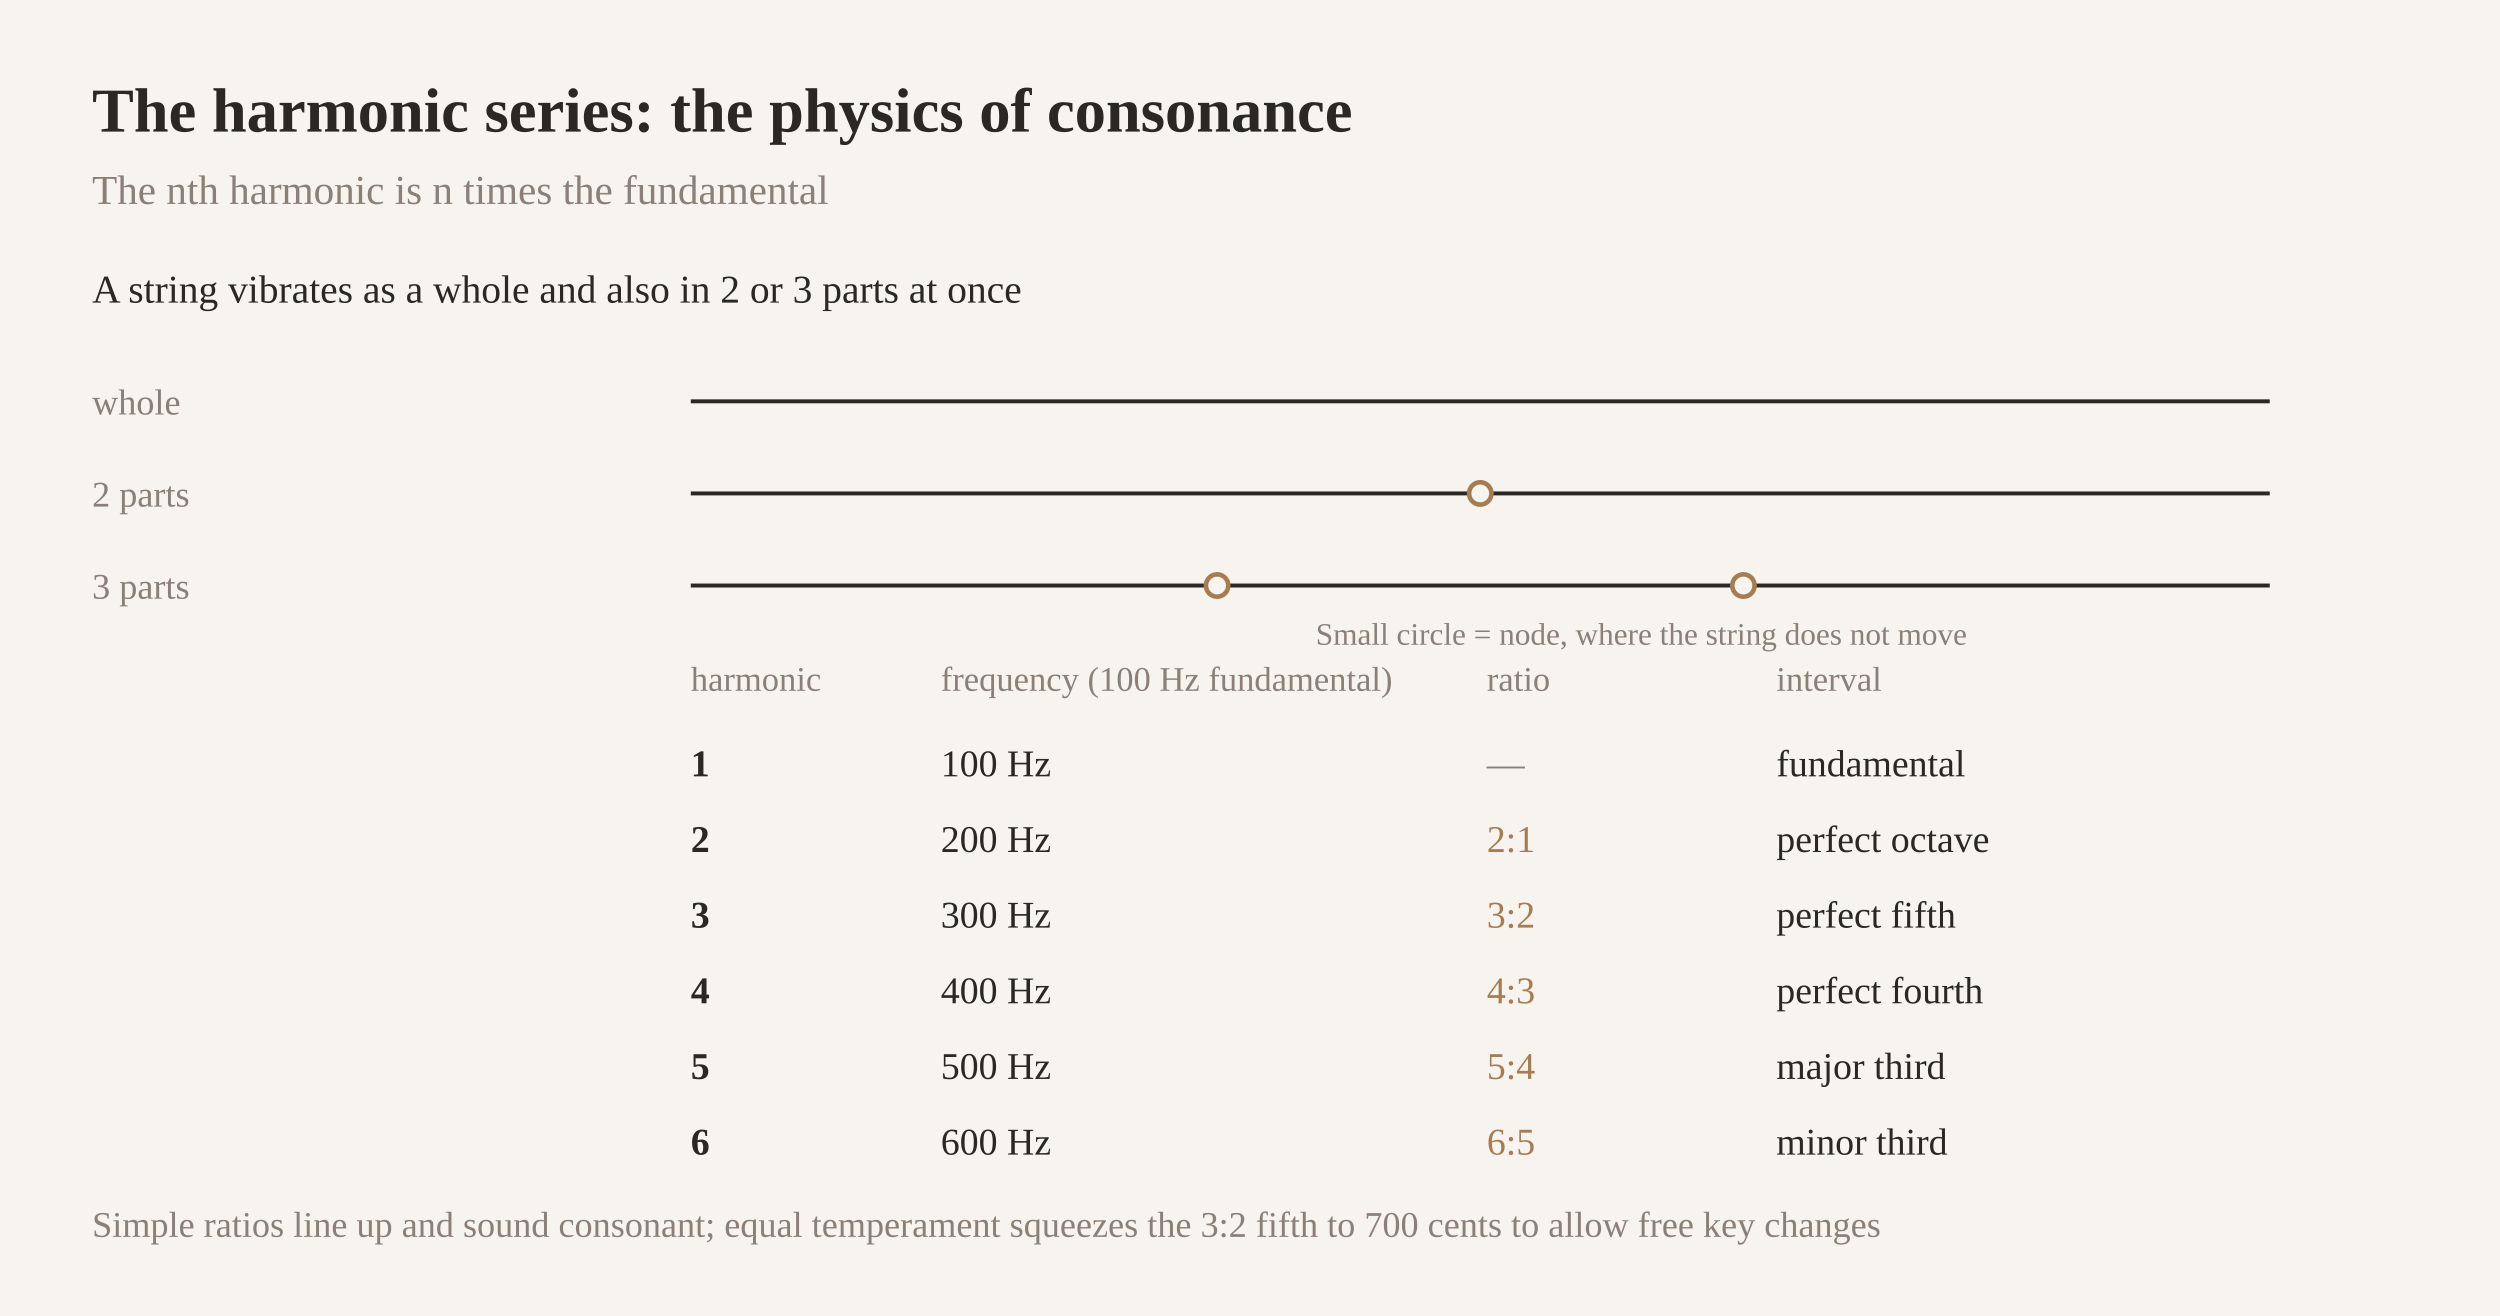
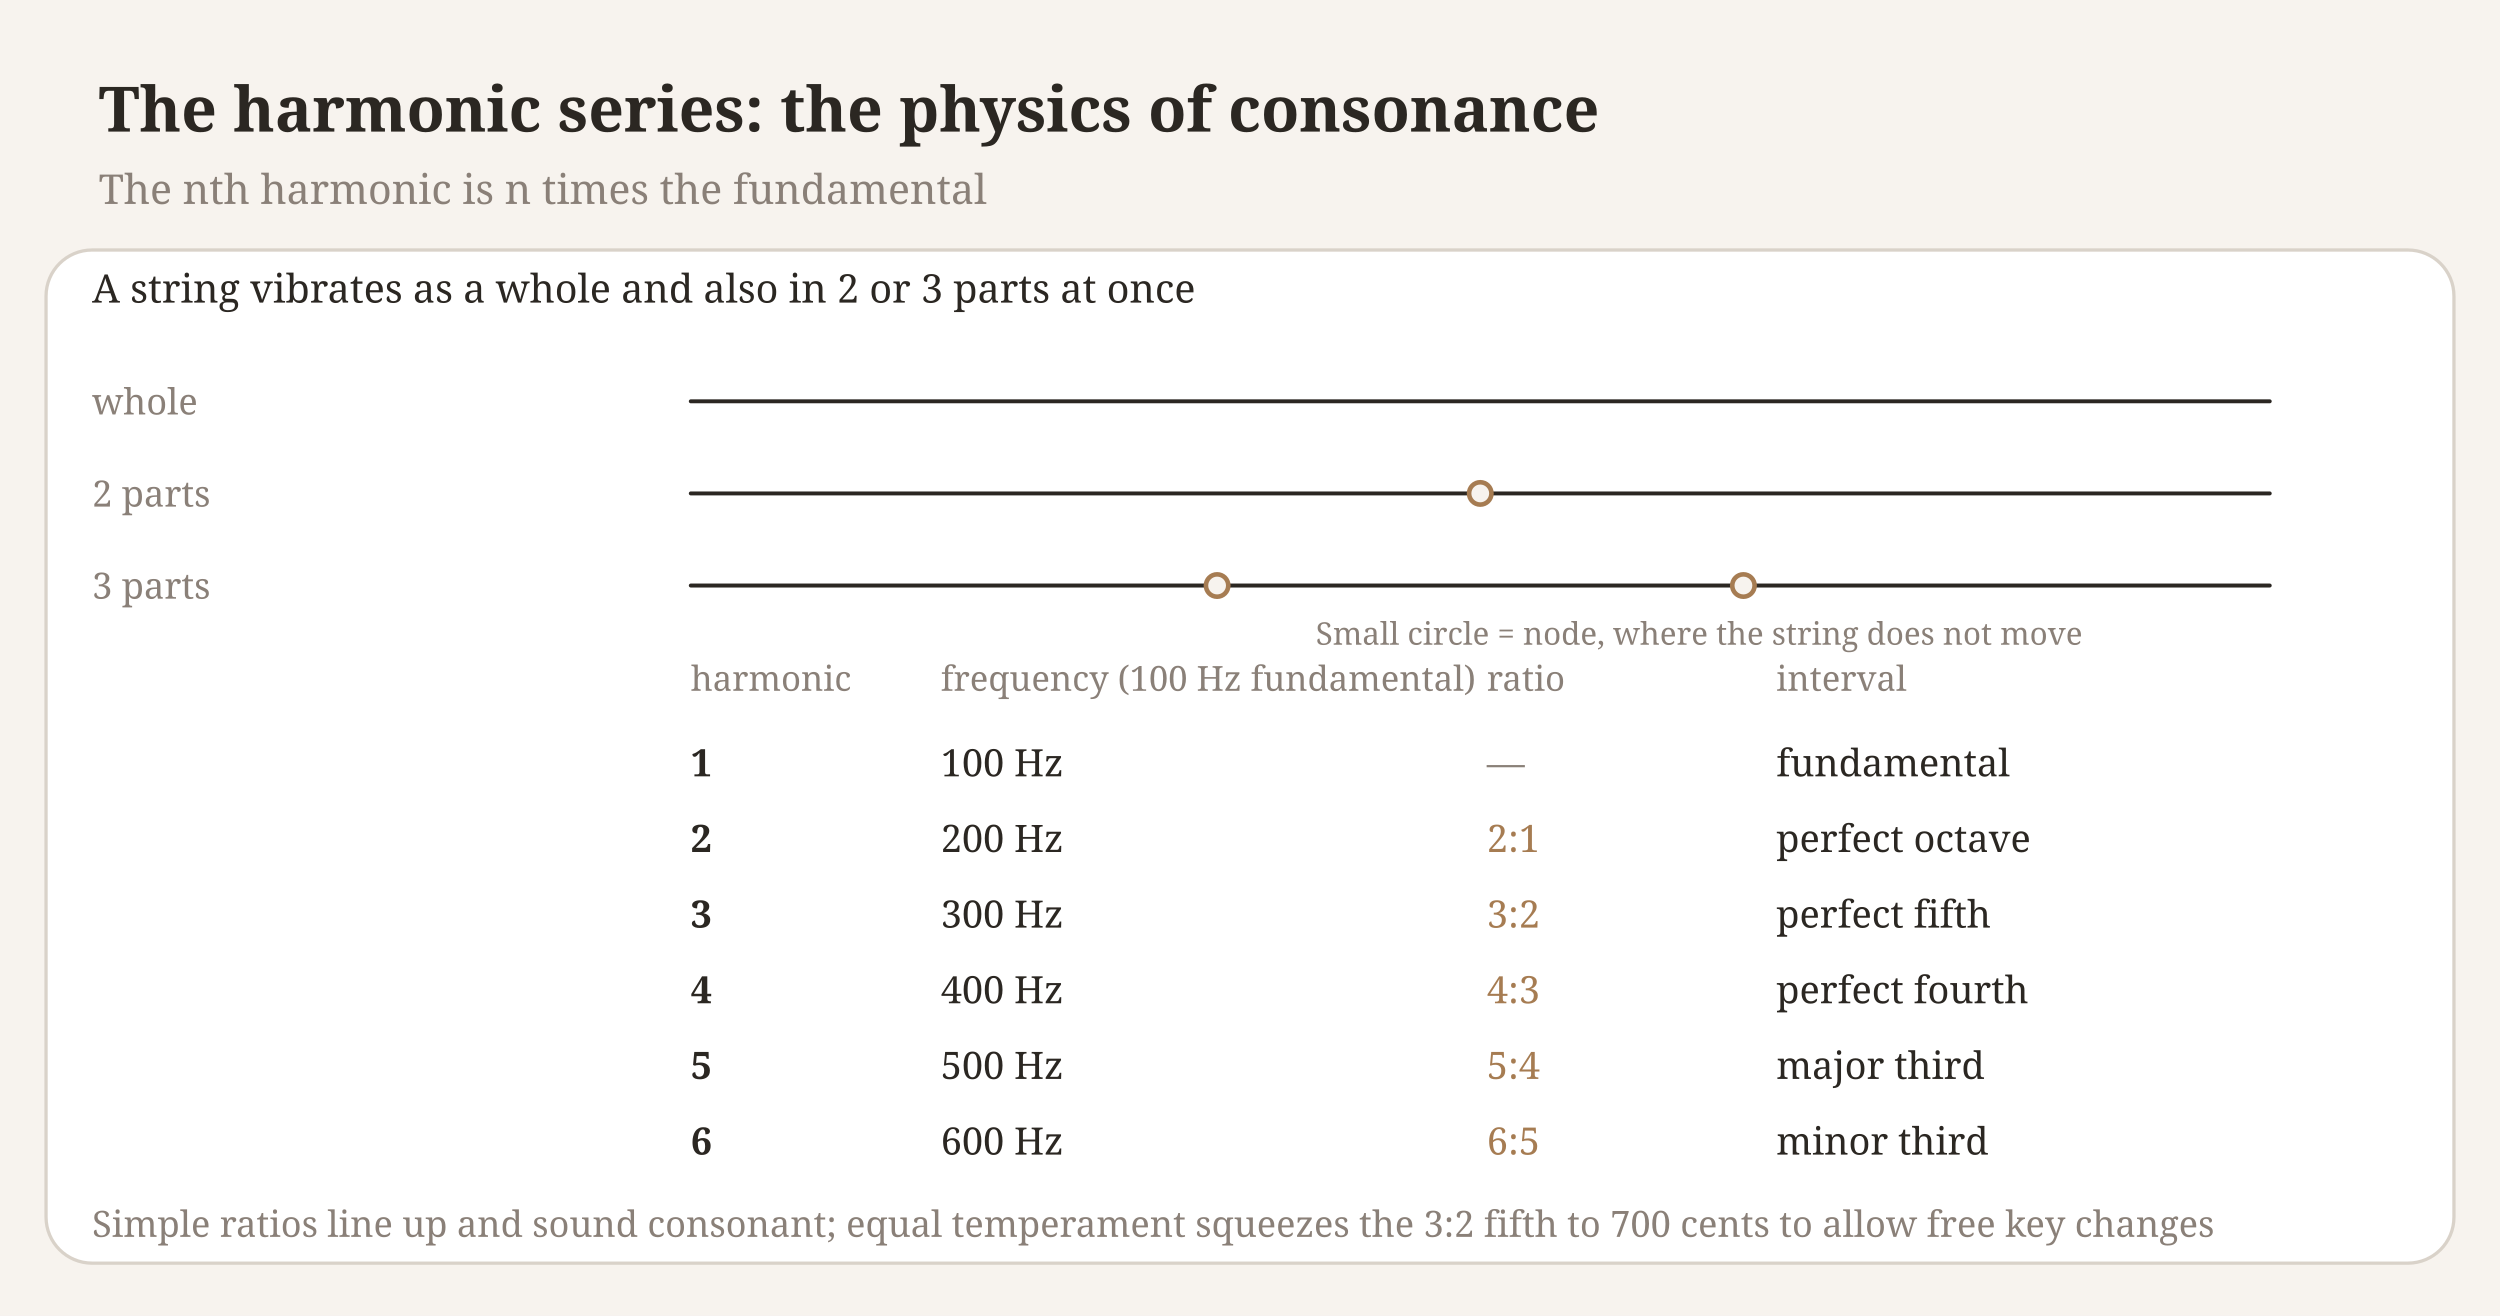
<svg xmlns="http://www.w3.org/2000/svg" viewBox="0 0 760 400" width="100%" role="img" aria-label="The harmonic series: the physics of consonance">
+   <style>line,path,polyline{stroke-linecap:round;stroke-linejoin:round}text{font-family:'Source Han Serif TW',serif}</style>
  <rect width="760" height="400" fill="#f7f3ee" />
-   <text x="28.0" y="40.0" font-size="19" text-anchor="start" fill="#2b2722" font-weight="700">The harmonic series: the physics of consonance</text>
-   <text x="28.0" y="62.0" font-size="12.5" text-anchor="start" fill="#8a8078" font-weight="400">The nth harmonic is n times the fundamental</text>
+   <rect x="14" y="76" width="732" height="308" rx="14" fill="#fff" stroke="#d9d2c9" stroke-width="1" />
+   <text x="30.0" y="40.0" font-size="19" text-anchor="start" fill="#2b2722" font-weight="700">The harmonic series: the physics of consonance</text>
+   <text x="30.0" y="62.0" font-size="12.5" text-anchor="start" fill="#8a8078" font-weight="400">The nth harmonic is n times the fundamental</text>
  <text x="28.0" y="92.0" font-size="12" text-anchor="start" fill="#2b2722" font-weight="400">A string vibrates as a whole and also in 2 or 3 parts at once</text>
  <text x="28.0" y="126.0" font-size="11" text-anchor="start" fill="#8a8078" font-weight="400">whole</text>
  <line x1="210.0" y1="122.0" x2="690.0" y2="122.0" stroke="#2b2722" stroke-width="1.2" />
  <text x="28.0" y="154.0" font-size="11" text-anchor="start" fill="#8a8078" font-weight="400">2 parts</text>
  <line x1="210.0" y1="150.0" x2="690.0" y2="150.0" stroke="#2b2722" stroke-width="1.2" />
  <circle cx="450.0" cy="150.0" r="3.4" fill="#f7f3ee" stroke="#A67C52" stroke-width="1.4" />
  <text x="28.0" y="182.0" font-size="11" text-anchor="start" fill="#8a8078" font-weight="400">3 parts</text>
  <line x1="210.0" y1="178.0" x2="690.0" y2="178.0" stroke="#2b2722" stroke-width="1.2" />
  <circle cx="370.0" cy="178.0" r="3.4" fill="#f7f3ee" stroke="#A67C52" stroke-width="1.4" />
  <circle cx="530.0" cy="178.0" r="3.4" fill="#f7f3ee" stroke="#A67C52" stroke-width="1.4" />
  <text x="400.0" y="196.0" font-size="9.5" text-anchor="start" fill="#8a8078" font-weight="400">Small circle = node, where the string does not move</text>
  <text x="210.0" y="210.0" font-size="10.5" text-anchor="start" fill="#8a8078" font-weight="400">harmonic</text>
  <text x="286.0" y="210.0" font-size="10.5" text-anchor="start" fill="#8a8078" font-weight="400">frequency (100 Hz fundamental)</text>
  <text x="452.0" y="210.0" font-size="10.5" text-anchor="start" fill="#8a8078" font-weight="400">ratio</text>
  <text x="540.0" y="210.0" font-size="10.5" text-anchor="start" fill="#8a8078" font-weight="400">interval</text>
  <text x="210.0" y="236.0" font-size="11.5" text-anchor="start" fill="#2b2722" font-weight="700">1</text>
  <text x="286.0" y="236.0" font-size="11.5" text-anchor="start" fill="#2b2722" font-weight="400">100 Hz</text>
  <text x="452.0" y="236.0" font-size="11.5" text-anchor="start" fill="#8a8078" font-weight="400">—</text>
  <text x="540.0" y="236.0" font-size="11.5" text-anchor="start" fill="#2b2722" font-weight="400">fundamental</text>
  <text x="210.0" y="259.0" font-size="11.5" text-anchor="start" fill="#2b2722" font-weight="700">2</text>
  <text x="286.0" y="259.0" font-size="11.5" text-anchor="start" fill="#2b2722" font-weight="400">200 Hz</text>
  <text x="452.0" y="259.0" font-size="11.5" text-anchor="start" fill="#A67C52" font-weight="400">2:1</text>
  <text x="540.0" y="259.0" font-size="11.5" text-anchor="start" fill="#2b2722" font-weight="400">perfect octave</text>
  <text x="210.0" y="282.0" font-size="11.5" text-anchor="start" fill="#2b2722" font-weight="700">3</text>
  <text x="286.0" y="282.0" font-size="11.5" text-anchor="start" fill="#2b2722" font-weight="400">300 Hz</text>
  <text x="452.0" y="282.0" font-size="11.5" text-anchor="start" fill="#A67C52" font-weight="400">3:2</text>
  <text x="540.0" y="282.0" font-size="11.5" text-anchor="start" fill="#2b2722" font-weight="400">perfect fifth</text>
  <text x="210.0" y="305.0" font-size="11.5" text-anchor="start" fill="#2b2722" font-weight="700">4</text>
  <text x="286.0" y="305.0" font-size="11.5" text-anchor="start" fill="#2b2722" font-weight="400">400 Hz</text>
  <text x="452.0" y="305.0" font-size="11.5" text-anchor="start" fill="#A67C52" font-weight="400">4:3</text>
  <text x="540.0" y="305.0" font-size="11.5" text-anchor="start" fill="#2b2722" font-weight="400">perfect fourth</text>
  <text x="210.0" y="328.0" font-size="11.5" text-anchor="start" fill="#2b2722" font-weight="700">5</text>
  <text x="286.0" y="328.0" font-size="11.5" text-anchor="start" fill="#2b2722" font-weight="400">500 Hz</text>
  <text x="452.0" y="328.0" font-size="11.5" text-anchor="start" fill="#A67C52" font-weight="400">5:4</text>
  <text x="540.0" y="328.0" font-size="11.5" text-anchor="start" fill="#2b2722" font-weight="400">major third</text>
  <text x="210.0" y="351.0" font-size="11.5" text-anchor="start" fill="#2b2722" font-weight="700">6</text>
  <text x="286.0" y="351.0" font-size="11.5" text-anchor="start" fill="#2b2722" font-weight="400">600 Hz</text>
  <text x="452.0" y="351.0" font-size="11.5" text-anchor="start" fill="#A67C52" font-weight="400">6:5</text>
  <text x="540.0" y="351.0" font-size="11.5" text-anchor="start" fill="#2b2722" font-weight="400">minor third</text>
  <text x="28.0" y="376.0" font-size="11" text-anchor="start" fill="#8a8078" font-weight="400">Simple ratios line up and sound consonant; equal temperament squeezes the 3:2 fifth to 700 cents to allow free key changes</text>
</svg>
